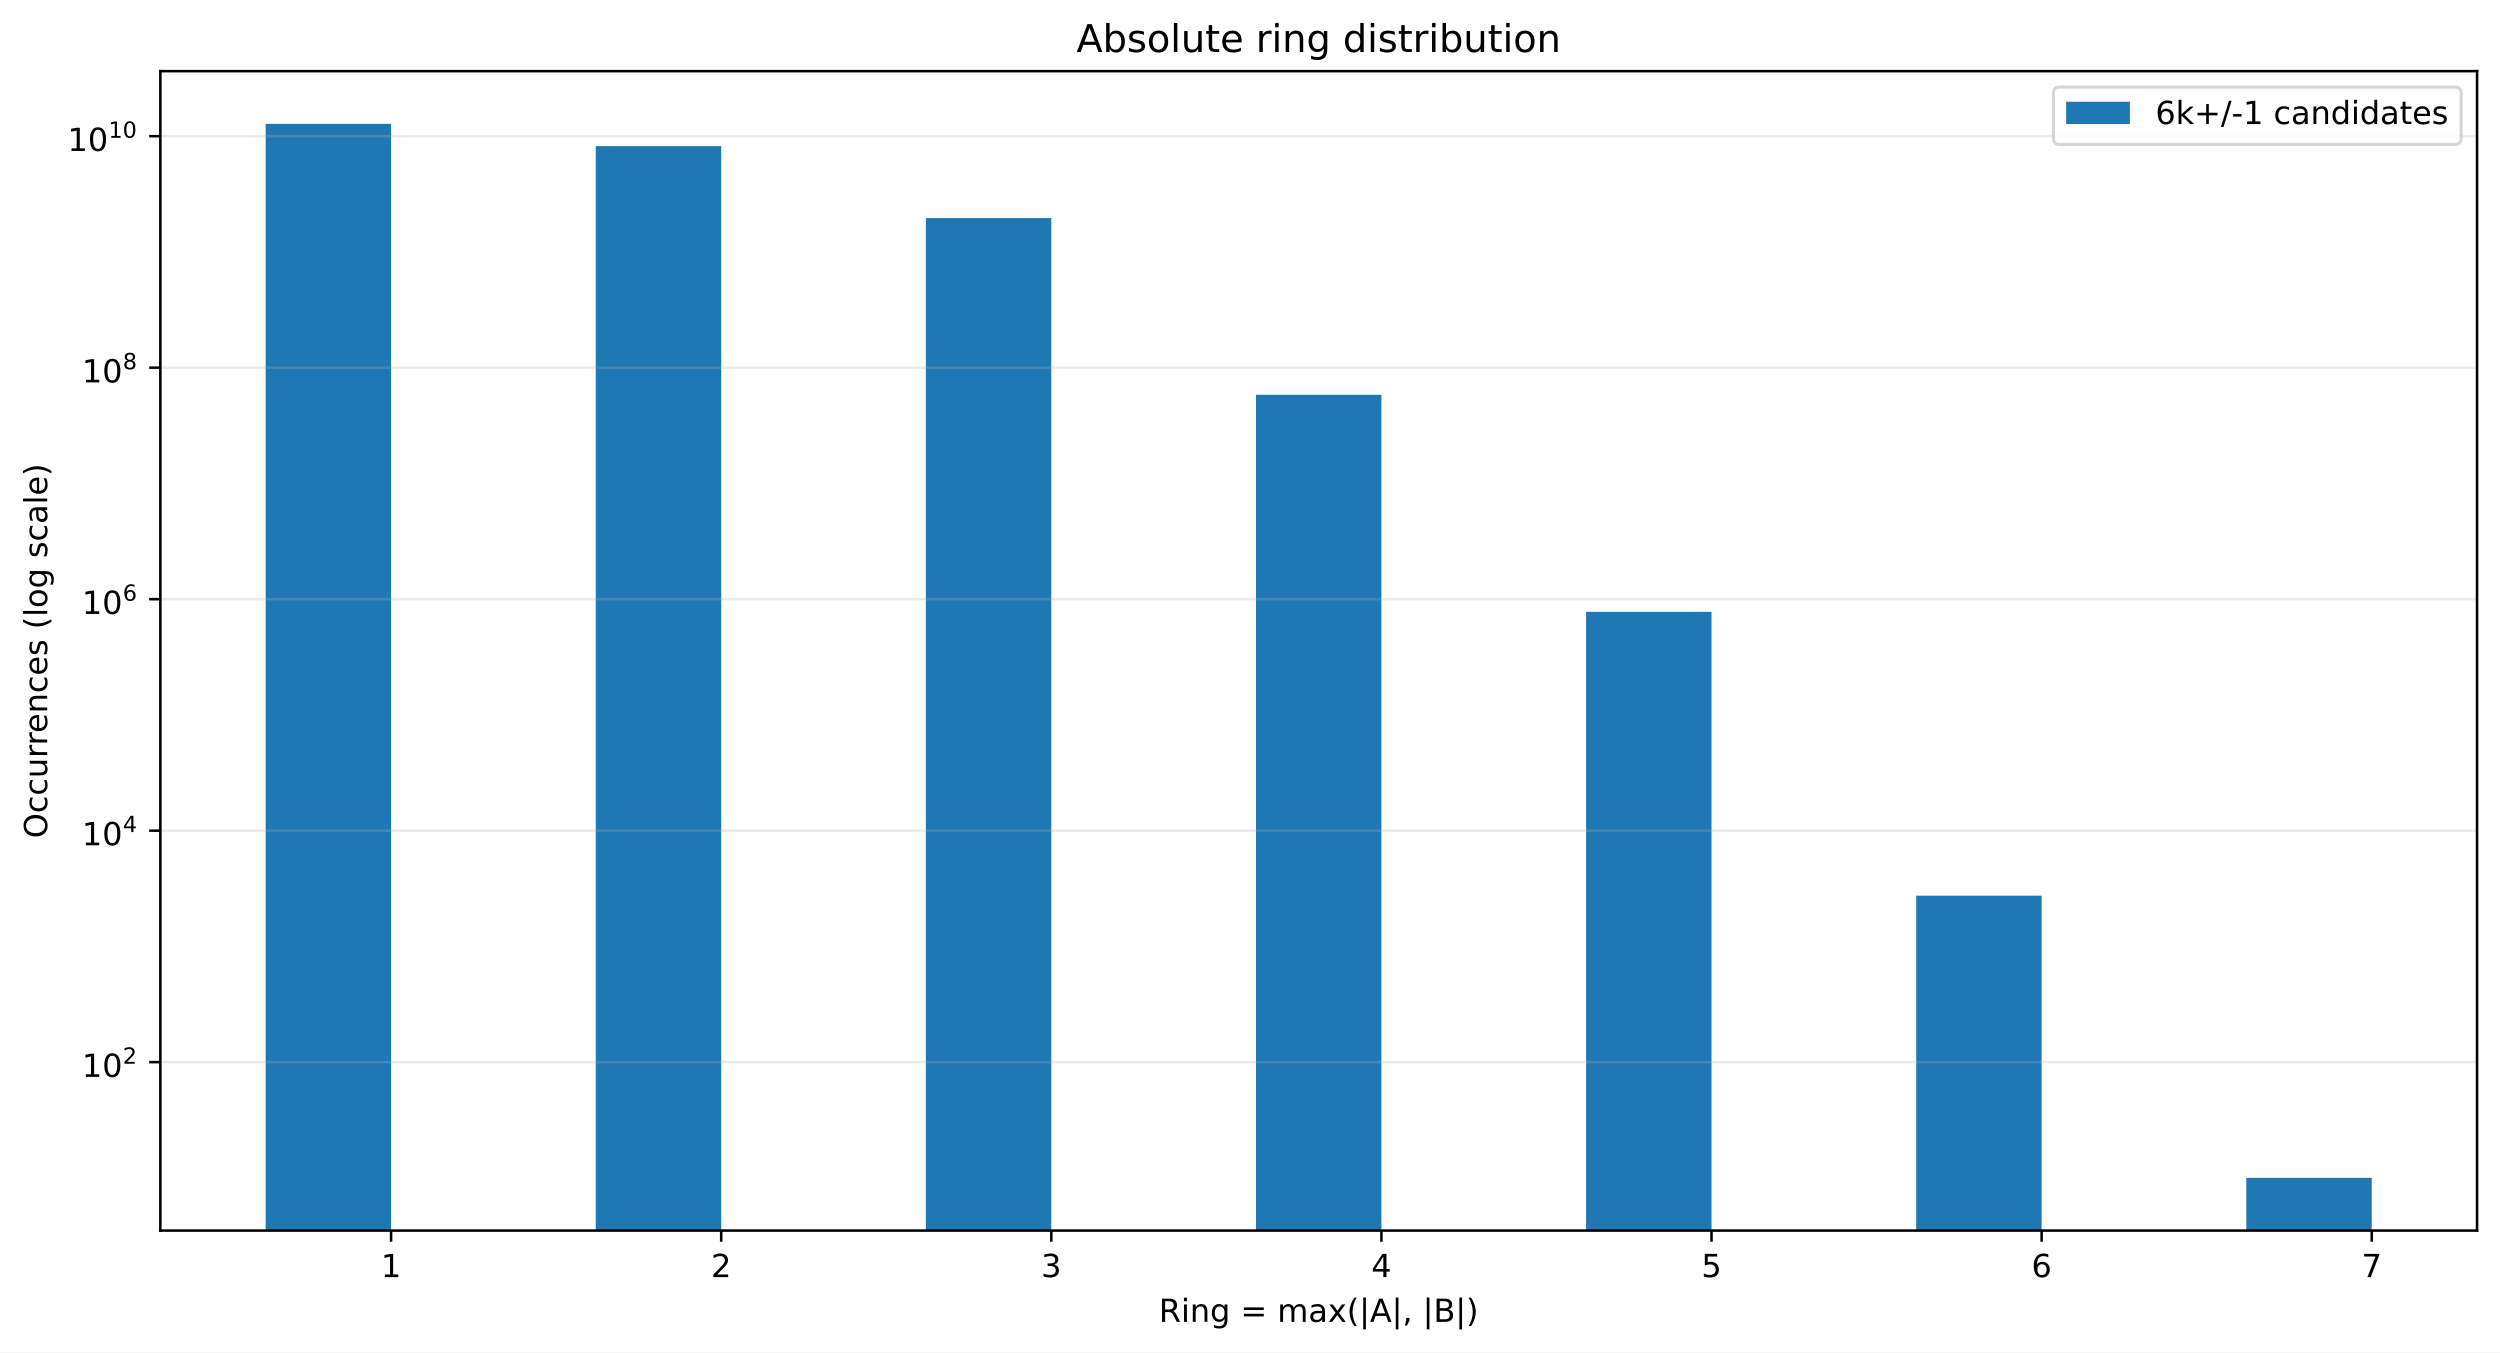
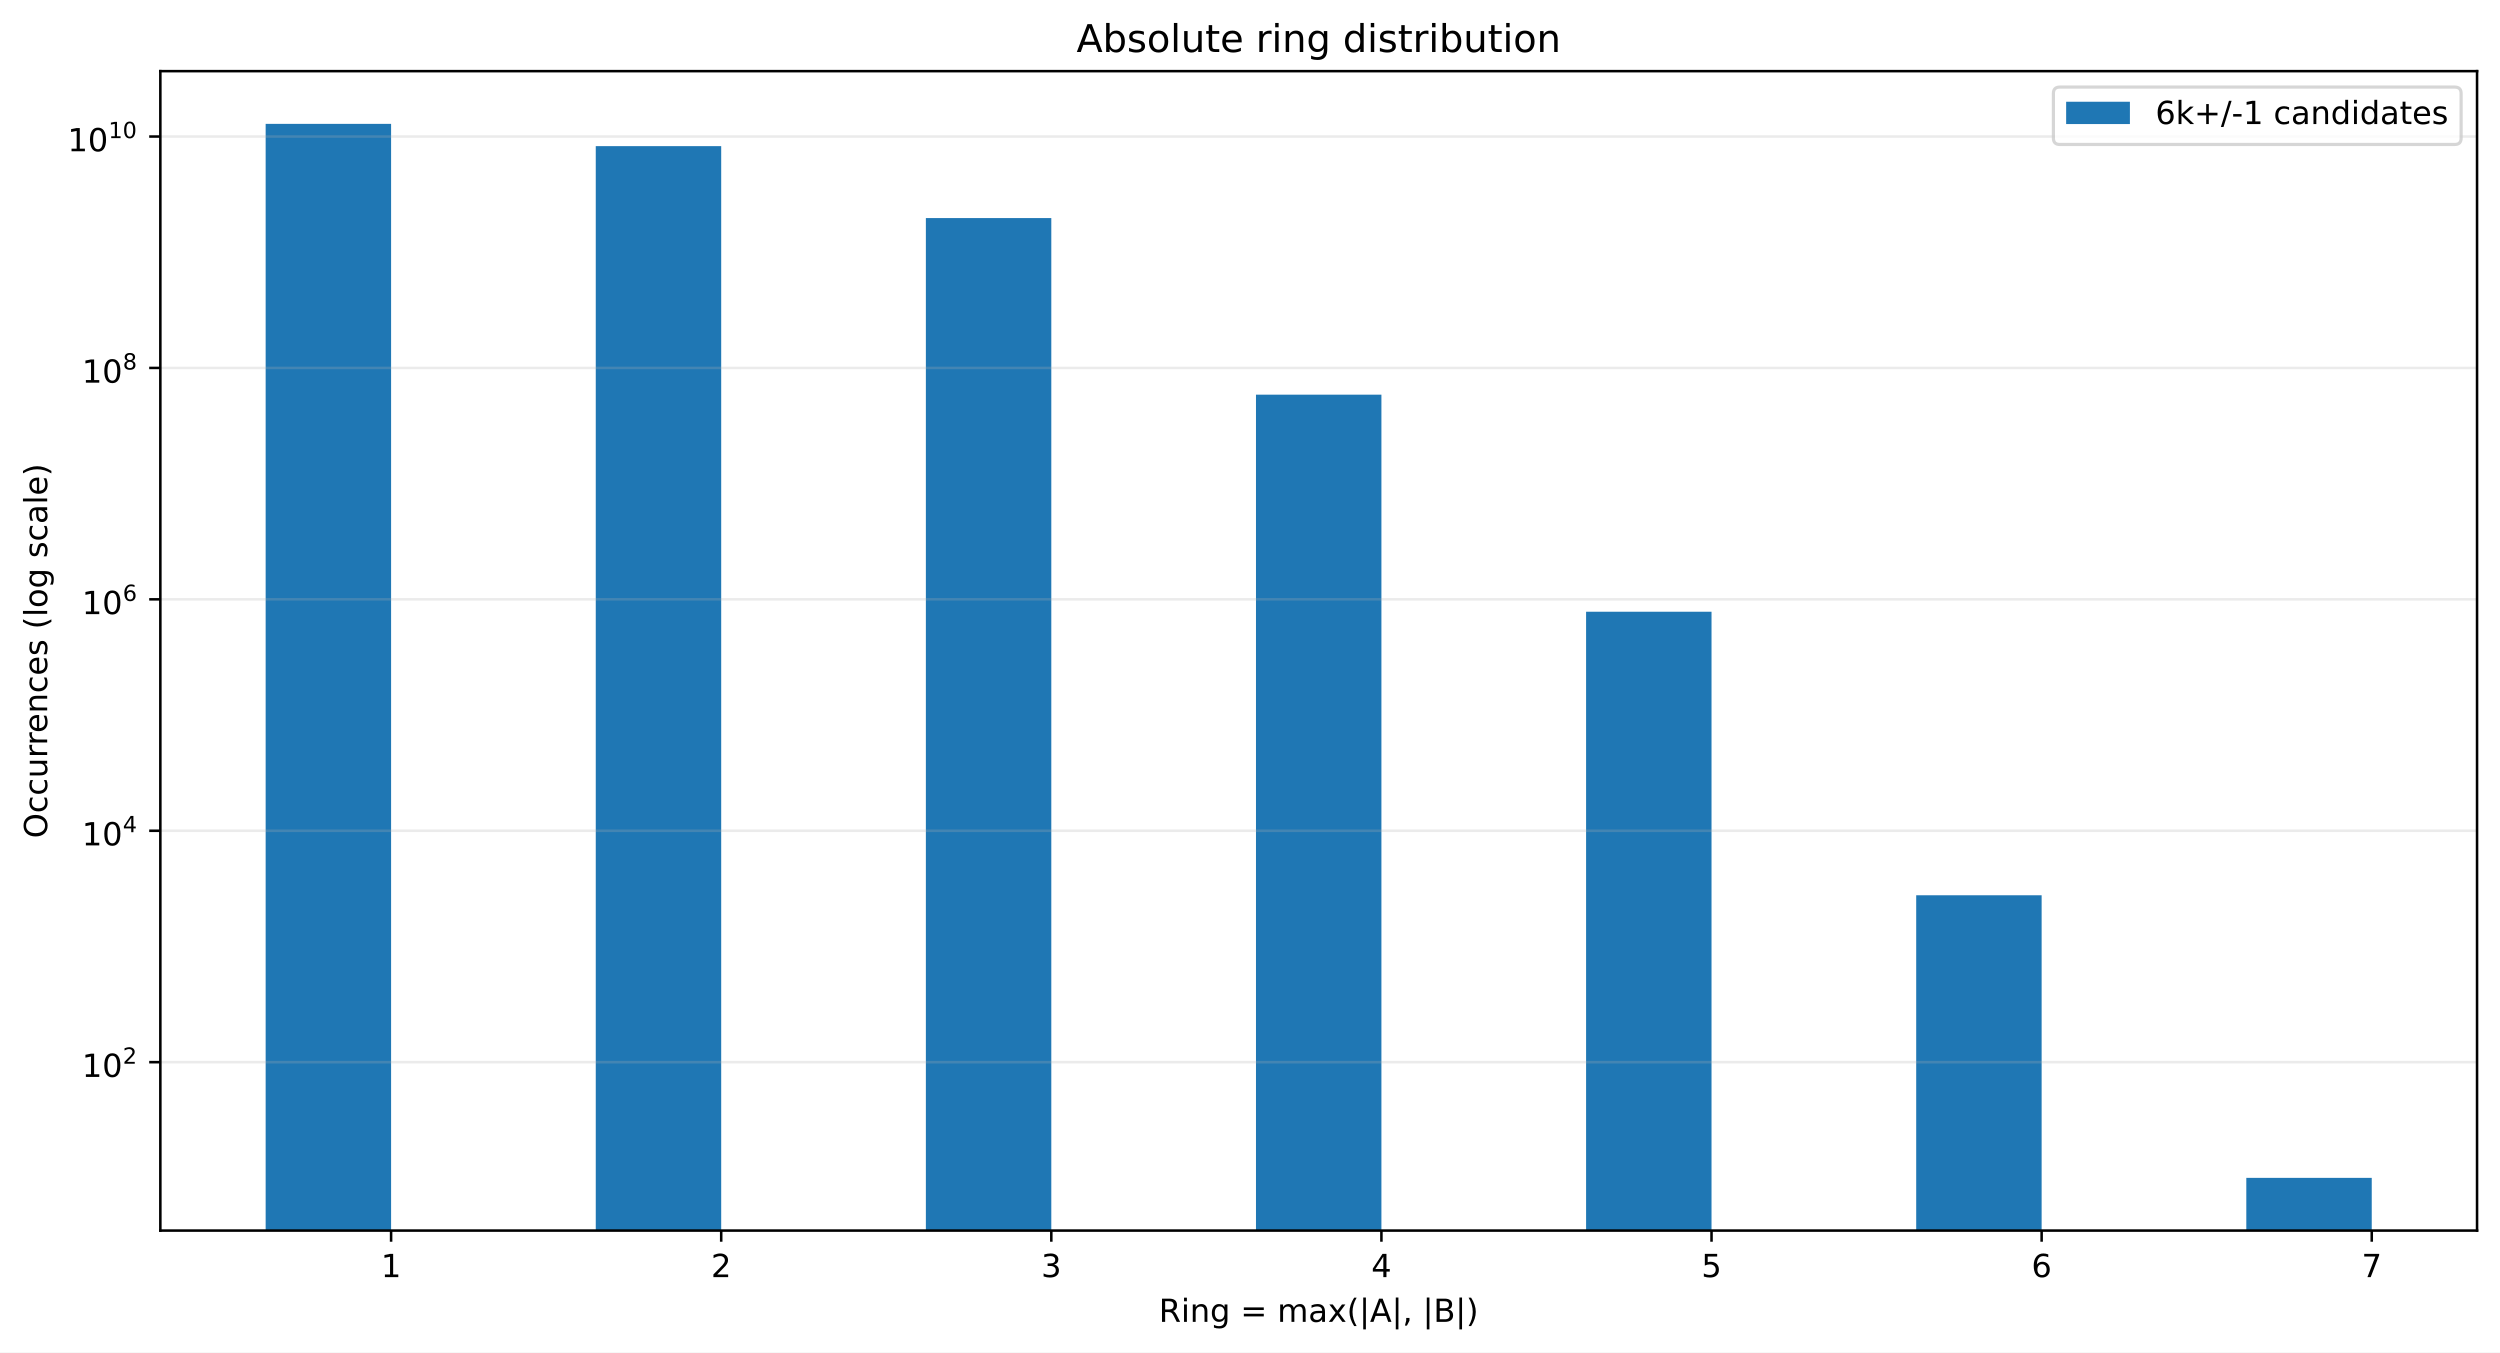
<svg xmlns="http://www.w3.org/2000/svg" xmlns:xlink="http://www.w3.org/1999/xlink" width="784.258pt" height="424.28pt" viewBox="0 0 784.258 424.28" version="1.1">
  <defs>
    <style type="text/css">*{stroke-linejoin: round; stroke-linecap: butt}</style>
  </defs>
  <g id="figure_1">
    <g id="patch_1">
      <path d="M 0 424.28  L 784.258 424.28  L 784.258 0  L 0 0  z " style="fill: #ffffff" />
    </g>
    <g id="axes_1">
      <g id="patch_2">
        <path d="M 50.301 386.036  L 777.058 386.036  L 777.058 22.318  L 50.301 22.318  z " style="fill: #ffffff" />
      </g>
      <g id="patch_3">
-         <path d="M 83.335 36714.269  L 122.687 36714.269  L 122.687 38.851  L 83.335 38.851  z " clip-path="url(#p8b7ab95f0d)" style="fill: #1f77b4" />
+         <path d="M 83.335 36702.453  L 122.687 36702.453  L 122.687 38.851  L 83.335 38.851  z " clip-path="url(#pabe0f19ac8)" style="fill: #1f77b4" />
      </g>
      <g id="patch_4">
-         <path d="M 186.891 36714.269  L 226.243 36714.269  L 226.243 45.839  L 186.891 45.839  z " clip-path="url(#p8b7ab95f0d)" style="fill: #1f77b4" />
+         <path d="M 186.891 36702.453  L 226.243 36702.453  L 226.243 45.837  L 186.891 45.837  z " clip-path="url(#pabe0f19ac8)" style="fill: #1f77b4" />
      </g>
      <g id="patch_5">
-         <path d="M 290.448 36714.269  L 329.799 36714.269  L 329.799 68.412  L 290.448 68.412  z " clip-path="url(#p8b7ab95f0d)" style="fill: #1f77b4" />
+         <path d="M 290.448 36702.453  L 329.799 36702.453  L 329.799 68.402  L 290.448 68.402  z " clip-path="url(#pabe0f19ac8)" style="fill: #1f77b4" />
      </g>
      <g id="patch_6">
-         <path d="M 394.004 36714.269  L 433.355 36714.269  L 433.355 123.84  L 394.004 123.84  z " clip-path="url(#p8b7ab95f0d)" style="fill: #1f77b4" />
+         <path d="M 394.004 36702.453  L 433.355 36702.453  L 433.355 123.812  L 394.004 123.812  z " clip-path="url(#pabe0f19ac8)" style="fill: #1f77b4" />
      </g>
      <g id="patch_7">
-         <path d="M 497.56 36714.269  L 536.912 36714.269  L 536.912 191.943  L 497.56 191.943  z " clip-path="url(#p8b7ab95f0d)" style="fill: #1f77b4" />
+         <path d="M 497.56 36702.453  L 536.912 36702.453  L 536.912 191.893  L 497.56 191.893  z " clip-path="url(#pabe0f19ac8)" style="fill: #1f77b4" />
      </g>
      <g id="patch_8">
-         <path d="M 601.116 36714.269  L 640.468 36714.269  L 640.468 280.981  L 601.116 280.981  z " clip-path="url(#p8b7ab95f0d)" style="fill: #1f77b4" />
+         <path d="M 601.116 36702.453  L 640.468 36702.453  L 640.468 280.855  L 601.116 280.855  z " clip-path="url(#pabe0f19ac8)" style="fill: #1f77b4" />
      </g>
      <g id="patch_9">
-         <path d="M 704.673 36714.269  L 744.024 36714.269  L 744.024 369.503  L 704.673 369.503  z " clip-path="url(#p8b7ab95f0d)" style="fill: #1f77b4" />
+         <path d="M 704.673 36702.453  L 744.024 36702.453  L 744.024 369.503  L 704.673 369.503  z " clip-path="url(#pabe0f19ac8)" style="fill: #1f77b4" />
      </g>
      <g id="matplotlib.axis_1">
        <g id="xtick_1">
          <g id="line2d_1">
            <defs>
-               <path id="mbf6031bb33" d="M 0 0  L 0 3.5  " style="stroke: #000000; stroke-width: 0.8" />
+               <path id="mead8b676dd" d="M 0 0  L 0 3.5  " style="stroke: #000000; stroke-width: 0.8" />
            </defs>
            <g>
-               <use xlink:href="#mbf6031bb33" x="122.687" y="386.036" style="stroke: #000000; stroke-width: 0.8" />
+               <use xlink:href="#mead8b676dd" x="122.687" y="386.036" style="stroke: #000000; stroke-width: 0.8" />
            </g>
          </g>
          <g id="text_1">
            <g transform="translate(119.5053 400.6334) scale(0.1 -0.1)">
              <defs>
                <path id="DejaVuSans-14" d="M 794 531  L 1825 531  L 1825 4091  L 703 3866  L 703 4441  L 1819 4666  L 2450 4666  L 2450 531  L 3481 531  L 3481 0  L 794 0  L 794 531  z " transform="scale(0.015625)" />
              </defs>
              <use xlink:href="#DejaVuSans-14" />
            </g>
          </g>
        </g>
        <g id="xtick_2">
          <g id="line2d_2">
            <g>
-               <use xlink:href="#mbf6031bb33" x="226.243" y="386.036" style="stroke: #000000; stroke-width: 0.8" />
+               <use xlink:href="#mead8b676dd" x="226.243" y="386.036" style="stroke: #000000; stroke-width: 0.8" />
            </g>
          </g>
          <g id="text_2">
            <g transform="translate(223.0616 400.6334) scale(0.1 -0.1)">
              <defs>
                <path id="DejaVuSans-15" d="M 1228 531  L 3431 531  L 3431 0  L 469 0  L 469 531  Q 828 903 1448 1529  Q 2069 2156 2228 2338  Q 2531 2678 2651 2914  Q 2772 3150 2772 3378  Q 2772 3750 2511 3984  Q 2250 4219 1831 4219  Q 1534 4219 1204 4116  Q 875 4013 500 3803  L 500 4441  Q 881 4594 1212 4672  Q 1544 4750 1819 4750  Q 2544 4750 2975 4387  Q 3406 4025 3406 3419  Q 3406 3131 3298 2873  Q 3191 2616 2906 2266  Q 2828 2175 2409 1742  Q 1991 1309 1228 531  z " transform="scale(0.015625)" />
              </defs>
              <use xlink:href="#DejaVuSans-15" />
            </g>
          </g>
        </g>
        <g id="xtick_3">
          <g id="line2d_3">
            <g>
-               <use xlink:href="#mbf6031bb33" x="329.799" y="386.036" style="stroke: #000000; stroke-width: 0.8" />
+               <use xlink:href="#mead8b676dd" x="329.799" y="386.036" style="stroke: #000000; stroke-width: 0.8" />
            </g>
          </g>
          <g id="text_3">
            <g transform="translate(326.6178 400.6334) scale(0.1 -0.1)">
              <defs>
                <path id="DejaVuSans-16" d="M 2597 2516  Q 3050 2419 3304 2112  Q 3559 1806 3559 1356  Q 3559 666 3084 287  Q 2609 -91 1734 -91  Q 1441 -91 1130 -33  Q 819 25 488 141  L 488 750  Q 750 597 1062 519  Q 1375 441 1716 441  Q 2309 441 2620 675  Q 2931 909 2931 1356  Q 2931 1769 2642 2001  Q 2353 2234 1838 2234  L 1294 2234  L 1294 2753  L 1863 2753  Q 2328 2753 2575 2939  Q 2822 3125 2822 3475  Q 2822 3834 2567 4026  Q 2313 4219 1838 4219  Q 1578 4219 1281 4162  Q 984 4106 628 3988  L 628 4550  Q 988 4650 1302 4700  Q 1616 4750 1894 4750  Q 2613 4750 3031 4423  Q 3450 4097 3450 3541  Q 3450 3153 3228 2886  Q 3006 2619 2597 2516  z " transform="scale(0.015625)" />
              </defs>
              <use xlink:href="#DejaVuSans-16" />
            </g>
          </g>
        </g>
        <g id="xtick_4">
          <g id="line2d_4">
            <g>
-               <use xlink:href="#mbf6031bb33" x="433.355" y="386.036" style="stroke: #000000; stroke-width: 0.8" />
+               <use xlink:href="#mead8b676dd" x="433.355" y="386.036" style="stroke: #000000; stroke-width: 0.8" />
            </g>
          </g>
          <g id="text_4">
            <g transform="translate(430.174 400.6334) scale(0.1 -0.1)">
              <defs>
                <path id="DejaVuSans-17" d="M 2419 4116  L 825 1625  L 2419 1625  L 2419 4116  z M 2253 4666  L 3047 4666  L 3047 1625  L 3713 1625  L 3713 1100  L 3047 1100  L 3047 0  L 2419 0  L 2419 1100  L 313 1100  L 313 1709  L 2253 4666  z " transform="scale(0.015625)" />
              </defs>
              <use xlink:href="#DejaVuSans-17" />
            </g>
          </g>
        </g>
        <g id="xtick_5">
          <g id="line2d_5">
            <g>
-               <use xlink:href="#mbf6031bb33" x="536.912" y="386.036" style="stroke: #000000; stroke-width: 0.8" />
+               <use xlink:href="#mead8b676dd" x="536.912" y="386.036" style="stroke: #000000; stroke-width: 0.8" />
            </g>
          </g>
          <g id="text_5">
            <g transform="translate(533.7303 400.6334) scale(0.1 -0.1)">
              <defs>
                <path id="DejaVuSans-18" d="M 691 4666  L 3169 4666  L 3169 4134  L 1269 4134  L 1269 2991  Q 1406 3038 1543 3061  Q 1681 3084 1819 3084  Q 2600 3084 3056 2656  Q 3513 2228 3513 1497  Q 3513 744 3044 326  Q 2575 -91 1722 -91  Q 1428 -91 1123 -41  Q 819 9 494 109  L 494 744  Q 775 591 1075 516  Q 1375 441 1709 441  Q 2250 441 2565 725  Q 2881 1009 2881 1497  Q 2881 1984 2565 2268  Q 2250 2553 1709 2553  Q 1456 2553 1204 2497  Q 953 2441 691 2322  L 691 4666  z " transform="scale(0.015625)" />
              </defs>
              <use xlink:href="#DejaVuSans-18" />
            </g>
          </g>
        </g>
        <g id="xtick_6">
          <g id="line2d_6">
            <g>
-               <use xlink:href="#mbf6031bb33" x="640.468" y="386.036" style="stroke: #000000; stroke-width: 0.8" />
+               <use xlink:href="#mead8b676dd" x="640.468" y="386.036" style="stroke: #000000; stroke-width: 0.8" />
            </g>
          </g>
          <g id="text_6">
            <g transform="translate(637.2865 400.6334) scale(0.1 -0.1)">
              <defs>
                <path id="DejaVuSans-19" d="M 2113 2584  Q 1688 2584 1439 2293  Q 1191 2003 1191 1497  Q 1191 994 1439 701  Q 1688 409 2113 409  Q 2538 409 2786 701  Q 3034 994 3034 1497  Q 3034 2003 2786 2293  Q 2538 2584 2113 2584  z M 3366 4563  L 3366 3988  Q 3128 4100 2886 4159  Q 2644 4219 2406 4219  Q 1781 4219 1451 3797  Q 1122 3375 1075 2522  Q 1259 2794 1537 2939  Q 1816 3084 2150 3084  Q 2853 3084 3261 2657  Q 3669 2231 3669 1497  Q 3669 778 3244 343  Q 2819 -91 2113 -91  Q 1303 -91 875 529  Q 447 1150 447 2328  Q 447 3434 972 4092  Q 1497 4750 2381 4750  Q 2619 4750 2861 4703  Q 3103 4656 3366 4563  z " transform="scale(0.015625)" />
              </defs>
              <use xlink:href="#DejaVuSans-19" />
            </g>
          </g>
        </g>
        <g id="xtick_7">
          <g id="line2d_7">
            <g>
-               <use xlink:href="#mbf6031bb33" x="744.024" y="386.036" style="stroke: #000000; stroke-width: 0.8" />
+               <use xlink:href="#mead8b676dd" x="744.024" y="386.036" style="stroke: #000000; stroke-width: 0.8" />
            </g>
          </g>
          <g id="text_7">
            <g transform="translate(740.8427 400.6334) scale(0.1 -0.1)">
              <defs>
                <path id="DejaVuSans-1a" d="M 525 4666  L 3525 4666  L 3525 4397  L 1831 0  L 1172 0  L 2766 4134  L 525 4134  L 525 4666  z " transform="scale(0.015625)" />
              </defs>
              <use xlink:href="#DejaVuSans-1a" />
            </g>
          </g>
        </g>
        <g id="text_8">
          <g transform="translate(363.5437 414.678) scale(0.1 -0.1)">
            <defs>
              <path id="DejaVuSans-35" d="M 2841 2188  Q 3044 2119 3236 1894  Q 3428 1669 3622 1275  L 4263 0  L 3584 0  L 2988 1197  Q 2756 1666 2539 1819  Q 2322 1972 1947 1972  L 1259 1972  L 1259 0  L 628 0  L 628 4666  L 2053 4666  Q 2853 4666 3247 4331  Q 3641 3997 3641 3322  Q 3641 2881 3436 2590  Q 3231 2300 2841 2188  z M 1259 4147  L 1259 2491  L 2053 2491  Q 2509 2491 2742 2702  Q 2975 2913 2975 3322  Q 2975 3731 2742 3939  Q 2509 4147 2053 4147  L 1259 4147  z " transform="scale(0.015625)" />
              <path id="DejaVuSans-4c" d="M 603 3500  L 1178 3500  L 1178 0  L 603 0  L 603 3500  z M 603 4863  L 1178 4863  L 1178 4134  L 603 4134  L 603 4863  z " transform="scale(0.015625)" />
              <path id="DejaVuSans-51" d="M 3513 2113  L 3513 0  L 2938 0  L 2938 2094  Q 2938 2591 2744 2837  Q 2550 3084 2163 3084  Q 1697 3084 1428 2787  Q 1159 2491 1159 1978  L 1159 0  L 581 0  L 581 3500  L 1159 3500  L 1159 2956  Q 1366 3272 1645 3428  Q 1925 3584 2291 3584  Q 2894 3584 3203 3211  Q 3513 2838 3513 2113  z " transform="scale(0.015625)" />
              <path id="DejaVuSans-4a" d="M 2906 1791  Q 2906 2416 2648 2759  Q 2391 3103 1925 3103  Q 1463 3103 1205 2759  Q 947 2416 947 1791  Q 947 1169 1205 825  Q 1463 481 1925 481  Q 2391 481 2648 825  Q 2906 1169 2906 1791  z M 3481 434  Q 3481 -459 3084 -895  Q 2688 -1331 1869 -1331  Q 1566 -1331 1297 -1286  Q 1028 -1241 775 -1147  L 775 -588  Q 1028 -725 1275 -790  Q 1522 -856 1778 -856  Q 2344 -856 2625 -561  Q 2906 -266 2906 331  L 2906 616  Q 2728 306 2450 153  Q 2172 0 1784 0  Q 1141 0 747 490  Q 353 981 353 1791  Q 353 2603 747 3093  Q 1141 3584 1784 3584  Q 2172 3584 2450 3431  Q 2728 3278 2906 2969  L 2906 3500  L 3481 3500  L 3481 434  z " transform="scale(0.015625)" />
              <path id="DejaVuSans-3" transform="scale(0.015625)" />
              <path id="DejaVuSans-20" d="M 678 2906  L 4684 2906  L 4684 2381  L 678 2381  L 678 2906  z M 678 1631  L 4684 1631  L 4684 1100  L 678 1100  L 678 1631  z " transform="scale(0.015625)" />
              <path id="DejaVuSans-50" d="M 3328 2828  Q 3544 3216 3844 3400  Q 4144 3584 4550 3584  Q 5097 3584 5394 3201  Q 5691 2819 5691 2113  L 5691 0  L 5113 0  L 5113 2094  Q 5113 2597 4934 2840  Q 4756 3084 4391 3084  Q 3944 3084 3684 2787  Q 3425 2491 3425 1978  L 3425 0  L 2847 0  L 2847 2094  Q 2847 2600 2669 2842  Q 2491 3084 2119 3084  Q 1678 3084 1418 2786  Q 1159 2488 1159 1978  L 1159 0  L 581 0  L 581 3500  L 1159 3500  L 1159 2956  Q 1356 3278 1631 3431  Q 1906 3584 2284 3584  Q 2666 3584 2933 3390  Q 3200 3197 3328 2828  z " transform="scale(0.015625)" />
              <path id="DejaVuSans-44" d="M 2194 1759  Q 1497 1759 1228 1600  Q 959 1441 959 1056  Q 959 750 1161 570  Q 1363 391 1709 391  Q 2188 391 2477 730  Q 2766 1069 2766 1631  L 2766 1759  L 2194 1759  z M 3341 1997  L 3341 0  L 2766 0  L 2766 531  Q 2569 213 2275 61  Q 1981 -91 1556 -91  Q 1019 -91 701 211  Q 384 513 384 1019  Q 384 1609 779 1909  Q 1175 2209 1959 2209  L 2766 2209  L 2766 2266  Q 2766 2663 2505 2880  Q 2244 3097 1772 3097  Q 1472 3097 1187 3025  Q 903 2953 641 2809  L 641 3341  Q 956 3463 1253 3523  Q 1550 3584 1831 3584  Q 2591 3584 2966 3190  Q 3341 2797 3341 1997  z " transform="scale(0.015625)" />
              <path id="DejaVuSans-5b" d="M 3513 3500  L 2247 1797  L 3578 0  L 2900 0  L 1881 1375  L 863 0  L 184 0  L 1544 1831  L 300 3500  L 978 3500  L 1906 2253  L 2834 3500  L 3513 3500  z " transform="scale(0.015625)" />
              <path id="DejaVuSans-b" d="M 1984 4856  Q 1566 4138 1362 3434  Q 1159 2731 1159 2009  Q 1159 1288 1364 580  Q 1569 -128 1984 -844  L 1484 -844  Q 1016 -109 783 600  Q 550 1309 550 2009  Q 550 2706 781 3412  Q 1013 4119 1484 4856  L 1984 4856  z " transform="scale(0.015625)" />
              <path id="DejaVuSans-5f" d="M 1344 4891  L 1344 -1509  L 813 -1509  L 813 4891  L 1344 4891  z " transform="scale(0.015625)" />
              <path id="DejaVuSans-24" d="M 2188 4044  L 1331 1722  L 3047 1722  L 2188 4044  z M 1831 4666  L 2547 4666  L 4325 0  L 3669 0  L 3244 1197  L 1141 1197  L 716 0  L 50 0  L 1831 4666  z " transform="scale(0.015625)" />
              <path id="DejaVuSans-f" d="M 750 794  L 1409 794  L 1409 256  L 897 -744  L 494 -744  L 750 256  L 750 794  z " transform="scale(0.015625)" />
              <path id="DejaVuSans-25" d="M 1259 2228  L 1259 519  L 2272 519  Q 2781 519 3026 730  Q 3272 941 3272 1375  Q 3272 1813 3026 2020  Q 2781 2228 2272 2228  L 1259 2228  z M 1259 4147  L 1259 2741  L 2194 2741  Q 2656 2741 2882 2914  Q 3109 3088 3109 3444  Q 3109 3797 2882 3972  Q 2656 4147 2194 4147  L 1259 4147  z M 628 4666  L 2241 4666  Q 2963 4666 3353 4366  Q 3744 4066 3744 3513  Q 3744 3084 3544 2831  Q 3344 2578 2956 2516  Q 3422 2416 3680 2098  Q 3938 1781 3938 1306  Q 3938 681 3513 340  Q 3088 0 2303 0  L 628 0  L 628 4666  z " transform="scale(0.015625)" />
              <path id="DejaVuSans-c" d="M 513 4856  L 1013 4856  Q 1481 4119 1714 3412  Q 1947 2706 1947 2009  Q 1947 1309 1714 600  Q 1481 -109 1013 -844  L 513 -844  Q 928 -128 1133 580  Q 1338 1288 1338 2009  Q 1338 2731 1133 3434  Q 928 4138 513 4856  z " transform="scale(0.015625)" />
            </defs>
            <use xlink:href="#DejaVuSans-35" />
            <use xlink:href="#DejaVuSans-4c" transform="translate(69.48438 0)" />
            <use xlink:href="#DejaVuSans-51" transform="translate(97.26562 0)" />
            <use xlink:href="#DejaVuSans-4a" transform="translate(160.6406 0)" />
            <use xlink:href="#DejaVuSans-3" transform="translate(224.125 0)" />
            <use xlink:href="#DejaVuSans-20" transform="translate(255.9062 0)" />
            <use xlink:href="#DejaVuSans-3" transform="translate(339.7031 0)" />
            <use xlink:href="#DejaVuSans-50" transform="translate(371.4844 0)" />
            <use xlink:href="#DejaVuSans-44" transform="translate(468.8906 0)" />
            <use xlink:href="#DejaVuSans-5b" transform="translate(530.1719 0)" />
            <use xlink:href="#DejaVuSans-b" transform="translate(589.3594 0)" />
            <use xlink:href="#DejaVuSans-5f" transform="translate(628.375 0)" />
            <use xlink:href="#DejaVuSans-24" transform="translate(662.0625 0)" />
            <use xlink:href="#DejaVuSans-5f" transform="translate(730.4688 0)" />
            <use xlink:href="#DejaVuSans-f" transform="translate(764.1562 0)" />
            <use xlink:href="#DejaVuSans-3" transform="translate(795.9375 0)" />
            <use xlink:href="#DejaVuSans-5f" transform="translate(827.7188 0)" />
            <use xlink:href="#DejaVuSans-25" transform="translate(861.4062 0)" />
            <use xlink:href="#DejaVuSans-5f" transform="translate(930.0156 0)" />
            <use xlink:href="#DejaVuSans-c" transform="translate(963.7031 0)" />
          </g>
        </g>
      </g>
      <g id="matplotlib.axis_2">
        <g id="ytick_1">
          <g id="line2d_8">
-             <path d="M 50.301 333.195  L 777.058 333.195  " clip-path="url(#p8b7ab95f0d)" style="fill: none; stroke: #b0b0b0; stroke-opacity: 0.25; stroke-width: 0.8; stroke-linecap: square" />
+             <path d="M 50.301 333.207  L 777.058 333.207  " clip-path="url(#pabe0f19ac8)" style="fill: none; stroke: #b0b0b0; stroke-opacity: 0.25; stroke-width: 0.8; stroke-linecap: square" />
          </g>
          <g id="line2d_9">
            <defs>
-               <path id="ma502c3e9f8" d="M 0 0  L -3.5 0  " style="stroke: #000000; stroke-width: 0.8" />
+               <path id="mecd046e93c" d="M 0 0  L -3.5 0  " style="stroke: #000000; stroke-width: 0.8" />
            </defs>
            <g>
-               <use xlink:href="#ma502c3e9f8" x="50.301" y="333.195" style="stroke: #000000; stroke-width: 0.8" />
+               <use xlink:href="#mecd046e93c" x="50.301" y="333.207" style="stroke: #000000; stroke-width: 0.8" />
            </g>
          </g>
          <g id="text_9">
-             <g transform="translate(25.70078 337.8947) scale(0.1 -0.1)">
+             <g transform="translate(25.70078 337.9065) scale(0.1 -0.1)">
              <defs>
                <path id="DejaVuSans-13" d="M 2034 4250  Q 1547 4250 1301 3770  Q 1056 3291 1056 2328  Q 1056 1369 1301 889  Q 1547 409 2034 409  Q 2525 409 2770 889  Q 3016 1369 3016 2328  Q 3016 3291 2770 3770  Q 2525 4250 2034 4250  z M 2034 4750  Q 2819 4750 3233 4129  Q 3647 3509 3647 2328  Q 3647 1150 3233 529  Q 2819 -91 2034 -91  Q 1250 -91 836 529  Q 422 1150 422 2328  Q 422 3509 836 4129  Q 1250 4750 2034 4750  z " transform="scale(0.015625)" />
              </defs>
              <use xlink:href="#DejaVuSans-14" transform="translate(0 0.746875)" />
              <use xlink:href="#DejaVuSans-13" transform="translate(63.62305 0.746875)" />
              <use xlink:href="#DejaVuSans-15" transform="translate(128.2031 42.04688) scale(0.7)" />
            </g>
          </g>
        </g>
        <g id="ytick_2">
          <g id="line2d_10">
-             <path d="M 50.301 260.578  L 777.058 260.578  " clip-path="url(#p8b7ab95f0d)" style="fill: none; stroke: #b0b0b0; stroke-opacity: 0.25; stroke-width: 0.8; stroke-linecap: square" />
+             <path d="M 50.301 260.613  L 777.058 260.613  " clip-path="url(#pabe0f19ac8)" style="fill: none; stroke: #b0b0b0; stroke-opacity: 0.25; stroke-width: 0.8; stroke-linecap: square" />
          </g>
          <g id="line2d_11">
            <g>
-               <use xlink:href="#ma502c3e9f8" x="50.301" y="260.578" style="stroke: #000000; stroke-width: 0.8" />
+               <use xlink:href="#mecd046e93c" x="50.301" y="260.613" style="stroke: #000000; stroke-width: 0.8" />
            </g>
          </g>
          <g id="text_10">
-             <g transform="translate(25.70078 265.2278) scale(0.1 -0.1)">
+             <g transform="translate(25.70078 265.2632) scale(0.1 -0.1)">
              <use xlink:href="#DejaVuSans-14" transform="translate(0 0.665625)" />
              <use xlink:href="#DejaVuSans-13" transform="translate(63.62305 0.665625)" />
              <use xlink:href="#DejaVuSans-17" transform="translate(128.2031 41.96563) scale(0.7)" />
            </g>
          </g>
        </g>
        <g id="ytick_3">
          <g id="line2d_12">
-             <path d="M 50.301 187.961  L 777.058 187.961  " clip-path="url(#p8b7ab95f0d)" style="fill: none; stroke: #b0b0b0; stroke-opacity: 0.25; stroke-width: 0.8; stroke-linecap: square" />
+             <path d="M 50.301 188.02  L 777.058 188.02  " clip-path="url(#pabe0f19ac8)" style="fill: none; stroke: #b0b0b0; stroke-opacity: 0.25; stroke-width: 0.8; stroke-linecap: square" />
          </g>
          <g id="line2d_13">
            <g>
-               <use xlink:href="#ma502c3e9f8" x="50.301" y="187.961" style="stroke: #000000; stroke-width: 0.8" />
+               <use xlink:href="#mecd046e93c" x="50.301" y="188.02" style="stroke: #000000; stroke-width: 0.8" />
            </g>
          </g>
          <g id="text_11">
-             <g transform="translate(25.70078 192.6609) scale(0.1 -0.1)">
+             <g transform="translate(25.70078 192.7199) scale(0.1 -0.1)">
              <use xlink:href="#DejaVuSans-14" transform="translate(0 0.746875)" />
              <use xlink:href="#DejaVuSans-13" transform="translate(63.62305 0.746875)" />
              <use xlink:href="#DejaVuSans-19" transform="translate(128.2031 42.04688) scale(0.7)" />
            </g>
          </g>
        </g>
        <g id="ytick_4">
          <g id="line2d_14">
-             <path d="M 50.301 115.344  L 777.058 115.344  " clip-path="url(#p8b7ab95f0d)" style="fill: none; stroke: #b0b0b0; stroke-opacity: 0.25; stroke-width: 0.8; stroke-linecap: square" />
+             <path d="M 50.301 115.427  L 777.058 115.427  " clip-path="url(#pabe0f19ac8)" style="fill: none; stroke: #b0b0b0; stroke-opacity: 0.25; stroke-width: 0.8; stroke-linecap: square" />
          </g>
          <g id="line2d_15">
            <g>
-               <use xlink:href="#ma502c3e9f8" x="50.301" y="115.344" style="stroke: #000000; stroke-width: 0.8" />
+               <use xlink:href="#mecd046e93c" x="50.301" y="115.427" style="stroke: #000000; stroke-width: 0.8" />
            </g>
          </g>
          <g id="text_12">
-             <g transform="translate(25.70078 120.044) scale(0.1 -0.1)">
+             <g transform="translate(25.70078 120.1266) scale(0.1 -0.1)">
              <defs>
                <path id="DejaVuSans-1b" d="M 2034 2216  Q 1584 2216 1326 1975  Q 1069 1734 1069 1313  Q 1069 891 1326 650  Q 1584 409 2034 409  Q 2484 409 2743 651  Q 3003 894 3003 1313  Q 3003 1734 2745 1975  Q 2488 2216 2034 2216  z M 1403 2484  Q 997 2584 770 2862  Q 544 3141 544 3541  Q 544 4100 942 4425  Q 1341 4750 2034 4750  Q 2731 4750 3128 4425  Q 3525 4100 3525 3541  Q 3525 3141 3298 2862  Q 3072 2584 2669 2484  Q 3125 2378 3379 2068  Q 3634 1759 3634 1313  Q 3634 634 3220 271  Q 2806 -91 2034 -91  Q 1263 -91 848 271  Q 434 634 434 1313  Q 434 1759 690 2068  Q 947 2378 1403 2484  z M 1172 3481  Q 1172 3119 1398 2916  Q 1625 2713 2034 2713  Q 2441 2713 2670 2916  Q 2900 3119 2900 3481  Q 2900 3844 2670 4047  Q 2441 4250 2034 4250  Q 1625 4250 1398 4047  Q 1172 3844 1172 3481  z " transform="scale(0.015625)" />
              </defs>
              <use xlink:href="#DejaVuSans-14" transform="translate(0 0.746875)" />
              <use xlink:href="#DejaVuSans-13" transform="translate(63.62305 0.746875)" />
              <use xlink:href="#DejaVuSans-1b" transform="translate(128.2031 42.04688) scale(0.7)" />
            </g>
          </g>
        </g>
        <g id="ytick_5">
          <g id="line2d_16">
-             <path d="M 50.301 42.727  L 777.058 42.727  " clip-path="url(#p8b7ab95f0d)" style="fill: none; stroke: #b0b0b0; stroke-opacity: 0.25; stroke-width: 0.8; stroke-linecap: square" />
+             <path d="M 50.301 42.833  L 777.058 42.833  " clip-path="url(#pabe0f19ac8)" style="fill: none; stroke: #b0b0b0; stroke-opacity: 0.25; stroke-width: 0.8; stroke-linecap: square" />
          </g>
          <g id="line2d_17">
            <g>
-               <use xlink:href="#ma502c3e9f8" x="50.301" y="42.727" style="stroke: #000000; stroke-width: 0.8" />
+               <use xlink:href="#mecd046e93c" x="50.301" y="42.833" style="stroke: #000000; stroke-width: 0.8" />
            </g>
          </g>
          <g id="text_13">
-             <g transform="translate(21.20078 47.42704) scale(0.1 -0.1)">
+             <g transform="translate(21.20078 47.53329) scale(0.1 -0.1)">
              <use xlink:href="#DejaVuSans-14" transform="translate(0 0.746875)" />
              <use xlink:href="#DejaVuSans-13" transform="translate(63.62305 0.746875)" />
              <use xlink:href="#DejaVuSans-14" transform="translate(128.2031 42.04688) scale(0.7)" />
              <use xlink:href="#DejaVuSans-13" transform="translate(172.7393 42.04688) scale(0.7)" />
            </g>
          </g>
        </g>
        <g id="text_14">
          <g transform="translate(14.79844 262.9551) rotate(-90) scale(0.1 -0.1)">
            <defs>
              <path id="DejaVuSans-32" d="M 2522 4238  Q 1834 4238 1429 3725  Q 1025 3213 1025 2328  Q 1025 1447 1429 934  Q 1834 422 2522 422  Q 3209 422 3611 934  Q 4013 1447 4013 2328  Q 4013 3213 3611 3725  Q 3209 4238 2522 4238  z M 2522 4750  Q 3503 4750 4090 4092  Q 4678 3434 4678 2328  Q 4678 1225 4090 567  Q 3503 -91 2522 -91  Q 1538 -91 948 565  Q 359 1222 359 2328  Q 359 3434 948 4092  Q 1538 4750 2522 4750  z " transform="scale(0.015625)" />
              <path id="DejaVuSans-46" d="M 3122 3366  L 3122 2828  Q 2878 2963 2633 3030  Q 2388 3097 2138 3097  Q 1578 3097 1268 2742  Q 959 2388 959 1747  Q 959 1106 1268 751  Q 1578 397 2138 397  Q 2388 397 2633 464  Q 2878 531 3122 666  L 3122 134  Q 2881 22 2623 -34  Q 2366 -91 2075 -91  Q 1284 -91 818 406  Q 353 903 353 1747  Q 353 2603 823 3093  Q 1294 3584 2113 3584  Q 2378 3584 2631 3529  Q 2884 3475 3122 3366  z " transform="scale(0.015625)" />
              <path id="DejaVuSans-58" d="M 544 1381  L 544 3500  L 1119 3500  L 1119 1403  Q 1119 906 1312 657  Q 1506 409 1894 409  Q 2359 409 2629 706  Q 2900 1003 2900 1516  L 2900 3500  L 3475 3500  L 3475 0  L 2900 0  L 2900 538  Q 2691 219 2414 64  Q 2138 -91 1772 -91  Q 1169 -91 856 284  Q 544 659 544 1381  z M 1991 3584  L 1991 3584  z " transform="scale(0.015625)" />
              <path id="DejaVuSans-55" d="M 2631 2963  Q 2534 3019 2420 3045  Q 2306 3072 2169 3072  Q 1681 3072 1420 2755  Q 1159 2438 1159 1844  L 1159 0  L 581 0  L 581 3500  L 1159 3500  L 1159 2956  Q 1341 3275 1631 3429  Q 1922 3584 2338 3584  Q 2397 3584 2469 3576  Q 2541 3569 2628 3553  L 2631 2963  z " transform="scale(0.015625)" />
              <path id="DejaVuSans-48" d="M 3597 1894  L 3597 1613  L 953 1613  Q 991 1019 1311 708  Q 1631 397 2203 397  Q 2534 397 2845 478  Q 3156 559 3463 722  L 3463 178  Q 3153 47 2828 -22  Q 2503 -91 2169 -91  Q 1331 -91 842 396  Q 353 884 353 1716  Q 353 2575 817 3079  Q 1281 3584 2069 3584  Q 2775 3584 3186 3129  Q 3597 2675 3597 1894  z M 3022 2063  Q 3016 2534 2758 2815  Q 2500 3097 2075 3097  Q 1594 3097 1305 2825  Q 1016 2553 972 2059  L 3022 2063  z " transform="scale(0.015625)" />
              <path id="DejaVuSans-56" d="M 2834 3397  L 2834 2853  Q 2591 2978 2328 3040  Q 2066 3103 1784 3103  Q 1356 3103 1142 2972  Q 928 2841 928 2578  Q 928 2378 1081 2264  Q 1234 2150 1697 2047  L 1894 2003  Q 2506 1872 2764 1633  Q 3022 1394 3022 966  Q 3022 478 2636 193  Q 2250 -91 1575 -91  Q 1294 -91 989 -36  Q 684 19 347 128  L 347 722  Q 666 556 975 473  Q 1284 391 1588 391  Q 1994 391 2212 530  Q 2431 669 2431 922  Q 2431 1156 2273 1281  Q 2116 1406 1581 1522  L 1381 1569  Q 847 1681 609 1914  Q 372 2147 372 2553  Q 372 3047 722 3315  Q 1072 3584 1716 3584  Q 2034 3584 2315 3537  Q 2597 3491 2834 3397  z " transform="scale(0.015625)" />
              <path id="DejaVuSans-4f" d="M 603 4863  L 1178 4863  L 1178 0  L 603 0  L 603 4863  z " transform="scale(0.015625)" />
              <path id="DejaVuSans-52" d="M 1959 3097  Q 1497 3097 1228 2736  Q 959 2375 959 1747  Q 959 1119 1226 758  Q 1494 397 1959 397  Q 2419 397 2687 759  Q 2956 1122 2956 1747  Q 2956 2369 2687 2733  Q 2419 3097 1959 3097  z M 1959 3584  Q 2709 3584 3137 3096  Q 3566 2609 3566 1747  Q 3566 888 3137 398  Q 2709 -91 1959 -91  Q 1206 -91 779 398  Q 353 888 353 1747  Q 353 2609 779 3096  Q 1206 3584 1959 3584  z " transform="scale(0.015625)" />
            </defs>
            <use xlink:href="#DejaVuSans-32" />
            <use xlink:href="#DejaVuSans-46" transform="translate(78.71875 0)" />
            <use xlink:href="#DejaVuSans-46" transform="translate(133.7031 0)" />
            <use xlink:href="#DejaVuSans-58" transform="translate(188.6875 0)" />
            <use xlink:href="#DejaVuSans-55" transform="translate(252.0625 0)" />
            <use xlink:href="#DejaVuSans-55" transform="translate(291.4219 0)" />
            <use xlink:href="#DejaVuSans-48" transform="translate(330.3281 0)" />
            <use xlink:href="#DejaVuSans-51" transform="translate(391.8594 0)" />
            <use xlink:href="#DejaVuSans-46" transform="translate(455.2344 0)" />
            <use xlink:href="#DejaVuSans-48" transform="translate(510.2188 0)" />
            <use xlink:href="#DejaVuSans-56" transform="translate(571.75 0)" />
            <use xlink:href="#DejaVuSans-3" transform="translate(623.8438 0)" />
            <use xlink:href="#DejaVuSans-b" transform="translate(655.625 0)" />
            <use xlink:href="#DejaVuSans-4f" transform="translate(694.6406 0)" />
            <use xlink:href="#DejaVuSans-52" transform="translate(722.4219 0)" />
            <use xlink:href="#DejaVuSans-4a" transform="translate(783.6094 0)" />
            <use xlink:href="#DejaVuSans-3" transform="translate(847.0938 0)" />
            <use xlink:href="#DejaVuSans-56" transform="translate(878.875 0)" />
            <use xlink:href="#DejaVuSans-46" transform="translate(930.9688 0)" />
            <use xlink:href="#DejaVuSans-44" transform="translate(985.9531 0)" />
            <use xlink:href="#DejaVuSans-4f" transform="translate(1047.234 0)" />
            <use xlink:href="#DejaVuSans-48" transform="translate(1075.016 0)" />
            <use xlink:href="#DejaVuSans-c" transform="translate(1136.547 0)" />
          </g>
        </g>
      </g>
      <g id="patch_10">
        <path d="M 50.301 386.036  L 50.301 22.318  " style="fill: none; stroke: #000000; stroke-width: 0.8; stroke-linejoin: miter; stroke-linecap: square" />
      </g>
      <g id="patch_11">
        <path d="M 777.058 386.036  L 777.058 22.318  " style="fill: none; stroke: #000000; stroke-width: 0.8; stroke-linejoin: miter; stroke-linecap: square" />
      </g>
      <g id="patch_12">
        <path d="M 50.301 386.036  L 777.058 386.036  " style="fill: none; stroke: #000000; stroke-width: 0.8; stroke-linejoin: miter; stroke-linecap: square" />
      </g>
      <g id="patch_13">
        <path d="M 50.301 22.318  L 777.058 22.318  " style="fill: none; stroke: #000000; stroke-width: 0.8; stroke-linejoin: miter; stroke-linecap: square" />
      </g>
      <g id="text_15">
        <g transform="translate(337.7055 16.31812) scale(0.12 -0.12)">
          <defs>
            <path id="DejaVuSans-45" d="M 3116 1747  Q 3116 2381 2855 2742  Q 2594 3103 2138 3103  Q 1681 3103 1420 2742  Q 1159 2381 1159 1747  Q 1159 1113 1420 752  Q 1681 391 2138 391  Q 2594 391 2855 752  Q 3116 1113 3116 1747  z M 1159 2969  Q 1341 3281 1617 3432  Q 1894 3584 2278 3584  Q 2916 3584 3314 3078  Q 3713 2572 3713 1747  Q 3713 922 3314 415  Q 2916 -91 2278 -91  Q 1894 -91 1617 61  Q 1341 213 1159 525  L 1159 0  L 581 0  L 581 4863  L 1159 4863  L 1159 2969  z " transform="scale(0.015625)" />
            <path id="DejaVuSans-57" d="M 1172 4494  L 1172 3500  L 2356 3500  L 2356 3053  L 1172 3053  L 1172 1153  Q 1172 725 1289 603  Q 1406 481 1766 481  L 2356 481  L 2356 0  L 1766 0  Q 1100 0 847 248  Q 594 497 594 1153  L 594 3053  L 172 3053  L 172 3500  L 594 3500  L 594 4494  L 1172 4494  z " transform="scale(0.015625)" />
            <path id="DejaVuSans-47" d="M 2906 2969  L 2906 4863  L 3481 4863  L 3481 0  L 2906 0  L 2906 525  Q 2725 213 2448 61  Q 2172 -91 1784 -91  Q 1150 -91 751 415  Q 353 922 353 1747  Q 353 2572 751 3078  Q 1150 3584 1784 3584  Q 2172 3584 2448 3432  Q 2725 3281 2906 2969  z M 947 1747  Q 947 1113 1208 752  Q 1469 391 1925 391  Q 2381 391 2643 752  Q 2906 1113 2906 1747  Q 2906 2381 2643 2742  Q 2381 3103 1925 3103  Q 1469 3103 1208 2742  Q 947 2381 947 1747  z " transform="scale(0.015625)" />
          </defs>
          <use xlink:href="#DejaVuSans-24" />
          <use xlink:href="#DejaVuSans-45" transform="translate(68.40625 0)" />
          <use xlink:href="#DejaVuSans-56" transform="translate(131.8906 0)" />
          <use xlink:href="#DejaVuSans-52" transform="translate(183.9844 0)" />
          <use xlink:href="#DejaVuSans-4f" transform="translate(245.1719 0)" />
          <use xlink:href="#DejaVuSans-58" transform="translate(272.9531 0)" />
          <use xlink:href="#DejaVuSans-57" transform="translate(336.3281 0)" />
          <use xlink:href="#DejaVuSans-48" transform="translate(375.5312 0)" />
          <use xlink:href="#DejaVuSans-3" transform="translate(437.0625 0)" />
          <use xlink:href="#DejaVuSans-55" transform="translate(468.8438 0)" />
          <use xlink:href="#DejaVuSans-4c" transform="translate(509.9531 0)" />
          <use xlink:href="#DejaVuSans-51" transform="translate(537.7344 0)" />
          <use xlink:href="#DejaVuSans-4a" transform="translate(601.1094 0)" />
          <use xlink:href="#DejaVuSans-3" transform="translate(664.5938 0)" />
          <use xlink:href="#DejaVuSans-47" transform="translate(696.375 0)" />
          <use xlink:href="#DejaVuSans-4c" transform="translate(759.8594 0)" />
          <use xlink:href="#DejaVuSans-56" transform="translate(787.6406 0)" />
          <use xlink:href="#DejaVuSans-57" transform="translate(839.7344 0)" />
          <use xlink:href="#DejaVuSans-55" transform="translate(878.9375 0)" />
          <use xlink:href="#DejaVuSans-4c" transform="translate(920.0469 0)" />
          <use xlink:href="#DejaVuSans-45" transform="translate(947.8281 0)" />
          <use xlink:href="#DejaVuSans-58" transform="translate(1011.312 0)" />
          <use xlink:href="#DejaVuSans-57" transform="translate(1074.688 0)" />
          <use xlink:href="#DejaVuSans-4c" transform="translate(1113.891 0)" />
          <use xlink:href="#DejaVuSans-52" transform="translate(1141.672 0)" />
          <use xlink:href="#DejaVuSans-51" transform="translate(1202.859 0)" />
        </g>
      </g>
      <g id="legend_1">
        <g id="patch_14">
          <path d="M 646.158 45.319  L 770.058 45.319  Q 772.058 45.319 772.058 43.319  L 772.058 29.318  Q 772.058 27.318 770.058 27.318  L 646.158 27.318  Q 644.158 27.318 644.158 29.318  L 644.158 43.319  Q 644.158 45.319 646.158 45.319  z " style="fill: #ffffff; opacity: 0.8; stroke: #cccccc; stroke-linejoin: miter" />
        </g>
        <g id="patch_15">
          <path d="M 648.158 38.917  L 668.158 38.917  L 668.158 31.917  L 648.158 31.917  z " style="fill: #1f77b4" />
        </g>
        <g id="text_16">
          <g transform="translate(676.1584 38.91656) scale(0.1 -0.1)">
            <defs>
              <path id="DejaVuSans-4e" d="M 581 4863  L 1159 4863  L 1159 1991  L 2875 3500  L 3609 3500  L 1753 1863  L 3688 0  L 2938 0  L 1159 1709  L 1159 0  L 581 0  L 581 4863  z " transform="scale(0.015625)" />
              <path id="DejaVuSans-e" d="M 2944 4013  L 2944 2272  L 4684 2272  L 4684 1741  L 2944 1741  L 2944 0  L 2419 0  L 2419 1741  L 678 1741  L 678 2272  L 2419 2272  L 2419 4013  L 2944 4013  z " transform="scale(0.015625)" />
              <path id="DejaVuSans-12" d="M 1625 4666  L 2156 4666  L 531 -594  L 0 -594  L 1625 4666  z " transform="scale(0.015625)" />
              <path id="DejaVuSans-10" d="M 313 2009  L 1997 2009  L 1997 1497  L 313 1497  L 313 2009  z " transform="scale(0.015625)" />
            </defs>
            <use xlink:href="#DejaVuSans-19" />
            <use xlink:href="#DejaVuSans-4e" transform="translate(63.625 0)" />
            <use xlink:href="#DejaVuSans-e" transform="translate(121.5312 0)" />
            <use xlink:href="#DejaVuSans-12" transform="translate(205.3281 0)" />
            <use xlink:href="#DejaVuSans-10" transform="translate(239.0156 0)" />
            <use xlink:href="#DejaVuSans-14" transform="translate(275.0938 0)" />
            <use xlink:href="#DejaVuSans-3" transform="translate(338.7188 0)" />
            <use xlink:href="#DejaVuSans-46" transform="translate(370.5 0)" />
            <use xlink:href="#DejaVuSans-44" transform="translate(425.4844 0)" />
            <use xlink:href="#DejaVuSans-51" transform="translate(486.7656 0)" />
            <use xlink:href="#DejaVuSans-47" transform="translate(550.1406 0)" />
            <use xlink:href="#DejaVuSans-4c" transform="translate(613.625 0)" />
            <use xlink:href="#DejaVuSans-47" transform="translate(641.4062 0)" />
            <use xlink:href="#DejaVuSans-44" transform="translate(704.8906 0)" />
            <use xlink:href="#DejaVuSans-57" transform="translate(766.1719 0)" />
            <use xlink:href="#DejaVuSans-48" transform="translate(805.375 0)" />
            <use xlink:href="#DejaVuSans-56" transform="translate(866.9062 0)" />
          </g>
        </g>
      </g>
    </g>
  </g>
  <defs>
-     <clipPath id="p8b7ab95f0d">
+     <clipPath id="pabe0f19ac8">
      <rect x="50.301" y="22.318" width="726.758" height="363.718" />
    </clipPath>
  </defs>
</svg>
